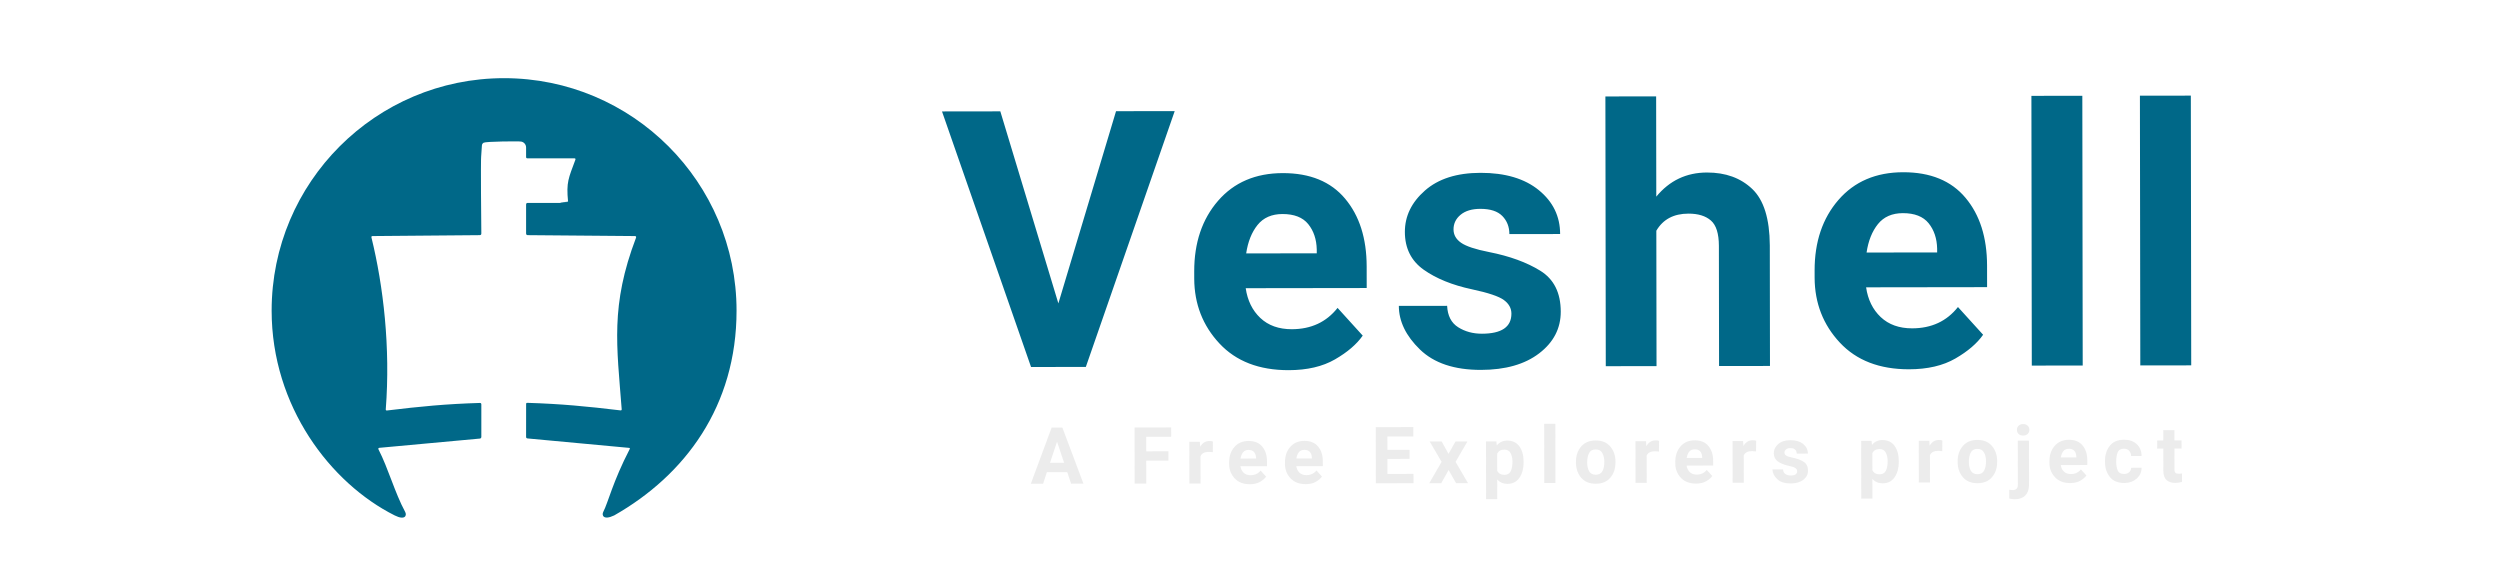
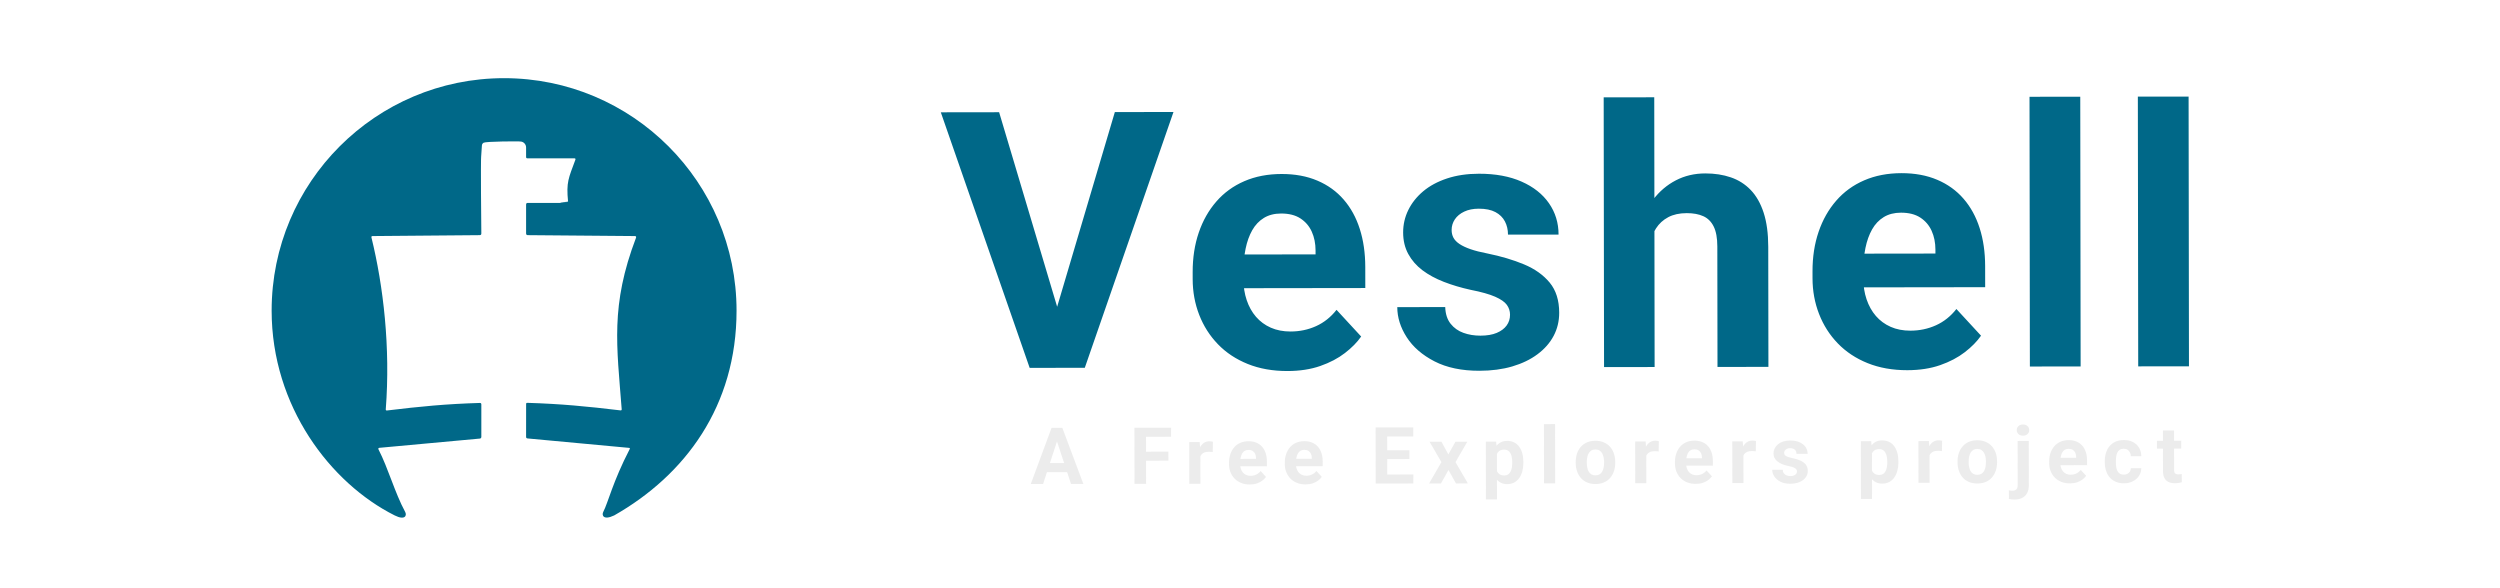
- <svg xmlns="http://www.w3.org/2000/svg" width="1140" height="268" id="screenshot-2d71c175-ab4c-807d-8005-3125aaef16a8" fill="none" version="1.1">
-   <style>@font-face{font-family:'Roboto';font-style:normal;font-weight:700;font-display:block;src:url(https://design.penpot.app/internal/gfonts/font/roboto/v32/KFOlCnqEu92Fr1MmWUlfCRc4EsA.woff2) format('woff2');unicode-range:U+0460-052F, U+1C80-1C8A, U+20B4, U+2DE0-2DFF, U+A640-A69F, U+FE2E-FE2F}@font-face{font-family:'Roboto';font-style:normal;font-weight:700;font-display:block;src:url(https://design.penpot.app/internal/gfonts/font/roboto/v32/KFOlCnqEu92Fr1MmWUlfABc4EsA.woff2) format('woff2');unicode-range:U+0301, U+0400-045F, U+0490-0491, U+04B0-04B1, U+2116}@font-face{font-family:'Roboto';font-style:normal;font-weight:700;font-display:block;src:url(https://design.penpot.app/internal/gfonts/font/roboto/v32/KFOlCnqEu92Fr1MmWUlfCBc4EsA.woff2) format('woff2');unicode-range:U+1F00-1FFF}@font-face{font-family:'Roboto';font-style:normal;font-weight:700;font-display:block;src:url(https://design.penpot.app/internal/gfonts/font/roboto/v32/KFOlCnqEu92Fr1MmWUlfBxc4EsA.woff2) format('woff2');unicode-range:U+0370-0377, U+037A-037F, U+0384-038A, U+038C, U+038E-03A1, U+03A3-03FF}@font-face{font-family:'Roboto';font-style:normal;font-weight:700;font-display:block;src:url(https://design.penpot.app/internal/gfonts/font/roboto/v32/KFOlCnqEu92Fr1MmWUlfCxc4EsA.woff2) format('woff2');unicode-range:U+0102-0103, U+0110-0111, U+0128-0129, U+0168-0169, U+01A0-01A1, U+01AF-01B0, U+0300-0301, U+0303-0304, U+0308-0309, U+0323, U+0329, U+1EA0-1EF9, U+20AB}@font-face{font-family:'Roboto';font-style:normal;font-weight:700;font-display:block;src:url(https://design.penpot.app/internal/gfonts/font/roboto/v32/KFOlCnqEu92Fr1MmWUlfChc4EsA.woff2) format('woff2');unicode-range:U+0100-02BA, U+02BD-02C5, U+02C7-02CC, U+02CE-02D7, U+02DD-02FF, U+0304, U+0308, U+0329, U+1D00-1DBF, U+1E00-1E9F, U+1EF2-1EFF, U+2020, U+20A0-20AB, U+20AD-20C0, U+2113, U+2C60-2C7F, U+A720-A7FF}@font-face{font-family:'Roboto';font-style:normal;font-weight:700;font-display:block;src:url(https://design.penpot.app/internal/gfonts/font/roboto/v32/KFOlCnqEu92Fr1MmWUlfBBc4.woff2) format('woff2');unicode-range:U+0000-00FF, U+0131, U+0152-0153, U+02BB-02BC, U+02C6, U+02DA, U+02DC, U+0304, U+0308, U+0329, U+2000-206F, U+20AC, U+2122, U+2191, U+2193, U+2212, U+2215, U+FEFF, U+FFFD}</style>
+ <svg xmlns="http://www.w3.org/2000/svg" width="1140" height="268" id="screenshot-2d71c175-ab4c-807d-8005-3125aaef16a8" viewBox="0 0 1140 268" fill="none" version="1.1">
+   <style>/* cyrillic-ext */
+ @font-face {
+   font-family: 'Roboto';
+   font-style: normal;
+   font-weight: 700;
+   font-stretch: 100%;
+   font-display: block;
+   src: url(https://design.penpot.app/internal/gfonts/font/roboto/v51/KFOMCnqEu92Fr1ME7kSn66aGLdTylUAMQXC89YmC2DPNWuYjalmZiArmlw.woff2) format('woff2');
+   unicode-range: U+0460-052F, U+1C80-1C8A, U+20B4, U+2DE0-2DFF, U+A640-A69F, U+FE2E-FE2F;
+ }
+ /* cyrillic */
+ @font-face {
+   font-family: 'Roboto';
+   font-style: normal;
+   font-weight: 700;
+   font-stretch: 100%;
+   font-display: block;
+   src: url(https://design.penpot.app/internal/gfonts/font/roboto/v51/KFOMCnqEu92Fr1ME7kSn66aGLdTylUAMQXC89YmC2DPNWuYjalmQiArmlw.woff2) format('woff2');
+   unicode-range: U+0301, U+0400-045F, U+0490-0491, U+04B0-04B1, U+2116;
+ }
+ /* greek-ext */
+ @font-face {
+   font-family: 'Roboto';
+   font-style: normal;
+   font-weight: 700;
+   font-stretch: 100%;
+   font-display: block;
+   src: url(https://design.penpot.app/internal/gfonts/font/roboto/v51/KFOMCnqEu92Fr1ME7kSn66aGLdTylUAMQXC89YmC2DPNWuYjalmYiArmlw.woff2) format('woff2');
+   unicode-range: U+1F00-1FFF;
+ }
+ /* greek */
+ @font-face {
+   font-family: 'Roboto';
+   font-style: normal;
+   font-weight: 700;
+   font-stretch: 100%;
+   font-display: block;
+   src: url(https://design.penpot.app/internal/gfonts/font/roboto/v51/KFOMCnqEu92Fr1ME7kSn66aGLdTylUAMQXC89YmC2DPNWuYjalmXiArmlw.woff2) format('woff2');
+   unicode-range: U+0370-0377, U+037A-037F, U+0384-038A, U+038C, U+038E-03A1, U+03A3-03FF;
+ }
+ /* math */
+ @font-face {
+   font-family: 'Roboto';
+   font-style: normal;
+   font-weight: 700;
+   font-stretch: 100%;
+   font-display: block;
+   src: url(https://design.penpot.app/internal/gfonts/font/roboto/v51/KFOMCnqEu92Fr1ME7kSn66aGLdTylUAMQXC89YmC2DPNWuYjalnoiArmlw.woff2) format('woff2');
+   unicode-range: U+0302-0303, U+0305, U+0307-0308, U+0310, U+0312, U+0315, U+031A, U+0326-0327, U+032C, U+032F-0330, U+0332-0333, U+0338, U+033A, U+0346, U+034D, U+0391-03A1, U+03A3-03A9, U+03B1-03C9, U+03D1, U+03D5-03D6, U+03F0-03F1, U+03F4-03F5, U+2016-2017, U+2034-2038, U+203C, U+2040, U+2043, U+2047, U+2050, U+2057, U+205F, U+2070-2071, U+2074-208E, U+2090-209C, U+20D0-20DC, U+20E1, U+20E5-20EF, U+2100-2112, U+2114-2115, U+2117-2121, U+2123-214F, U+2190, U+2192, U+2194-21AE, U+21B0-21E5, U+21F1-21F2, U+21F4-2211, U+2213-2214, U+2216-22FF, U+2308-230B, U+2310, U+2319, U+231C-2321, U+2336-237A, U+237C, U+2395, U+239B-23B7, U+23D0, U+23DC-23E1, U+2474-2475, U+25AF, U+25B3, U+25B7, U+25BD, U+25C1, U+25CA, U+25CC, U+25FB, U+266D-266F, U+27C0-27FF, U+2900-2AFF, U+2B0E-2B11, U+2B30-2B4C, U+2BFE, U+3030, U+FF5B, U+FF5D, U+1D400-1D7FF, U+1EE00-1EEFF;
+ }
+ /* symbols */
+ @font-face {
+   font-family: 'Roboto';
+   font-style: normal;
+   font-weight: 700;
+   font-stretch: 100%;
+   font-display: block;
+   src: url(https://design.penpot.app/internal/gfonts/font/roboto/v51/KFOMCnqEu92Fr1ME7kSn66aGLdTylUAMQXC89YmC2DPNWuYjaln6iArmlw.woff2) format('woff2');
+   unicode-range: U+0001-000C, U+000E-001F, U+007F-009F, U+20DD-20E0, U+20E2-20E4, U+2150-218F, U+2190, U+2192, U+2194-2199, U+21AF, U+21E6-21F0, U+21F3, U+2218-2219, U+2299, U+22C4-22C6, U+2300-243F, U+2440-244A, U+2460-24FF, U+25A0-27BF, U+2800-28FF, U+2921-2922, U+2981, U+29BF, U+29EB, U+2B00-2BFF, U+4DC0-4DFF, U+FFF9-FFFB, U+10140-1018E, U+10190-1019C, U+101A0, U+101D0-101FD, U+102E0-102FB, U+10E60-10E7E, U+1D2C0-1D2D3, U+1D2E0-1D37F, U+1F000-1F0FF, U+1F100-1F1AD, U+1F1E6-1F1FF, U+1F30D-1F30F, U+1F315, U+1F31C, U+1F31E, U+1F320-1F32C, U+1F336, U+1F378, U+1F37D, U+1F382, U+1F393-1F39F, U+1F3A7-1F3A8, U+1F3AC-1F3AF, U+1F3C2, U+1F3C4-1F3C6, U+1F3CA-1F3CE, U+1F3D4-1F3E0, U+1F3ED, U+1F3F1-1F3F3, U+1F3F5-1F3F7, U+1F408, U+1F415, U+1F41F, U+1F426, U+1F43F, U+1F441-1F442, U+1F444, U+1F446-1F449, U+1F44C-1F44E, U+1F453, U+1F46A, U+1F47D, U+1F4A3, U+1F4B0, U+1F4B3, U+1F4B9, U+1F4BB, U+1F4BF, U+1F4C8-1F4CB, U+1F4D6, U+1F4DA, U+1F4DF, U+1F4E3-1F4E6, U+1F4EA-1F4ED, U+1F4F7, U+1F4F9-1F4FB, U+1F4FD-1F4FE, U+1F503, U+1F507-1F50B, U+1F50D, U+1F512-1F513, U+1F53E-1F54A, U+1F54F-1F5FA, U+1F610, U+1F650-1F67F, U+1F687, U+1F68D, U+1F691, U+1F694, U+1F698, U+1F6AD, U+1F6B2, U+1F6B9-1F6BA, U+1F6BC, U+1F6C6-1F6CF, U+1F6D3-1F6D7, U+1F6E0-1F6EA, U+1F6F0-1F6F3, U+1F6F7-1F6FC, U+1F700-1F7FF, U+1F800-1F80B, U+1F810-1F847, U+1F850-1F859, U+1F860-1F887, U+1F890-1F8AD, U+1F8B0-1F8BB, U+1F8C0-1F8C1, U+1F900-1F90B, U+1F93B, U+1F946, U+1F984, U+1F996, U+1F9E9, U+1FA00-1FA6F, U+1FA70-1FA7C, U+1FA80-1FA89, U+1FA8F-1FAC6, U+1FACE-1FADC, U+1FADF-1FAE9, U+1FAF0-1FAF8, U+1FB00-1FBFF;
+ }
+ /* vietnamese */
+ @font-face {
+   font-family: 'Roboto';
+   font-style: normal;
+   font-weight: 700;
+   font-stretch: 100%;
+   font-display: block;
+   src: url(https://design.penpot.app/internal/gfonts/font/roboto/v51/KFOMCnqEu92Fr1ME7kSn66aGLdTylUAMQXC89YmC2DPNWuYjalmbiArmlw.woff2) format('woff2');
+   unicode-range: U+0102-0103, U+0110-0111, U+0128-0129, U+0168-0169, U+01A0-01A1, U+01AF-01B0, U+0300-0301, U+0303-0304, U+0308-0309, U+0323, U+0329, U+1EA0-1EF9, U+20AB;
+ }
+ /* latin-ext */
+ @font-face {
+   font-family: 'Roboto';
+   font-style: normal;
+   font-weight: 700;
+   font-stretch: 100%;
+   font-display: block;
+   src: url(https://design.penpot.app/internal/gfonts/font/roboto/v51/KFOMCnqEu92Fr1ME7kSn66aGLdTylUAMQXC89YmC2DPNWuYjalmaiArmlw.woff2) format('woff2');
+   unicode-range: U+0100-02BA, U+02BD-02C5, U+02C7-02CC, U+02CE-02D7, U+02DD-02FF, U+0304, U+0308, U+0329, U+1D00-1DBF, U+1E00-1E9F, U+1EF2-1EFF, U+2020, U+20A0-20AB, U+20AD-20C0, U+2113, U+2C60-2C7F, U+A720-A7FF;
+ }
+ /* latin */
+ @font-face {
+   font-family: 'Roboto';
+   font-style: normal;
+   font-weight: 700;
+   font-stretch: 100%;
+   font-display: block;
+   src: url(https://design.penpot.app/internal/gfonts/font/roboto/v51/KFOMCnqEu92Fr1ME7kSn66aGLdTylUAMQXC89YmC2DPNWuYjalmUiAo.woff2) format('woff2');
+   unicode-range: U+0000-00FF, U+0131, U+0152-0153, U+02BB-02BC, U+02C6, U+02DA, U+02DC, U+0304, U+0308, U+0329, U+2000-206F, U+20AC, U+2122, U+2191, U+2193, U+2212, U+2215, U+FEFF, U+FFFD;
+ }
+ </style>
  <g id="shape-2d71c175-ab4c-807d-8005-3125aaef16a8">
    <defs>
      <clipPath id="frame-clip-2d71c175-ab4c-807d-8005-3125aaef16a8-render-1" class="frame-clip frame-clip-def">
-         <rect rx="0" ry="0" width="1140" height="268" />
+         <rect rx="0" ry="0" x="0" y="0" width="1140" height="268" transform="matrix(1, 0, 0, 1, 0, 0)" />
      </clipPath>
    </defs>
-     <g clip-path="url(#frame-clip-2d71c175-ab4c-807d-8005-3125aaef16a8-render-1)">
-       <g class="fills" id="fills-2d71c175-ab4c-807d-8005-3125aaef16a8">
-         <rect rx="0" ry="0" width="1140" height="268" class="frame-background" />
-       </g>
-       <g class="frame-children">
-         <g id="shape-2d71c175-ab4c-807d-8005-3125aaef16a9">
-           <g id="shape-2d71c175-ab4c-807d-8005-3125aaef16aa">
-             <g id="shape-2d71c175-ab4c-807d-8005-3125aaef16ab">
-               <path d="M240.512 72.199Zc-.409 0-.614-.205-.614-.614V67.24a2.728 2.728 0 0 0-2.195-2.675c-1.128-.229-16.157-.062-17.147.503-.498.286-.768.712-.809 1.276l-.356 5.303c-.024.368-.221 3.695.098 34.822 0 .499-.249.753-.748.761l-48.827.417c-.45 0-.635.224-.527.663 5.472 22.332 8.692 50.175 6.524 78.319-.032.417.156.601.565.552 15.215-1.841 26.992-2.986 42.314-3.436.466-.017.699.208.699.675v14.945s-.188.581-.564.614l-46.009 4.234a.442.442 0 0 0-.356.651c4.544 8.814 7.434 19.763 12.206 28.586.852 1.577-.011 3.979-4.798 1.577-29.229-14.668-56.101-49.722-56.101-93.383 0-58.503 47.497-106 106-106s106 47.497 106 106c0 43.579-23.456 74.992-55.791 93.383-5.004 2.38-5.752-.146-5.004-1.577 2.268-4.337 4.256-13.533 12.074-28.672.172-.336.07-.52-.306-.552l-46.267-4.296c-.458-.041-.683-.291-.675-.749l.013-14.945c0-.377.188-.557.564-.541 15.363.467 27.18 1.612 42.437 3.437.417.049.609-.135.577-.552-2.196-28.856-5.249-47.206 6.561-78.233.098-.466-.09-.7-.564-.7l-48.803-.417c-.523-.008-.785-.274-.785-.798V93.284c0-.507.258-.761.773-.761h17.811c.157.001-3.185-.065-3.079-.182.105-.118 3.648-.275 3.631-.431-.875-8.936.233-10.62 3.323-19.024.172-.458.017-.687-.466-.687h-21.379Z" style="fill: rgb(0, 104, 136); fill-opacity: 1;" class="fills" id="fills-2d71c175-ab4c-807d-8005-3125aaef16ab" />
-               <g id="strokes-2d71c175-ab4c-807d-8005-3125aaef16ab" class="strokes">
-                 <path d="M240.512 72.199Zc-.409 0-.614-.205-.614-.614V67.24a2.728 2.728 0 0 0-2.195-2.675c-1.128-.229-16.157-.062-17.147.503-.498.286-.768.712-.809 1.276l-.356 5.303c-.024.368-.221 3.695.098 34.822 0 .499-.249.753-.748.761l-48.827.417c-.45 0-.635.224-.527.663 5.472 22.332 8.692 50.175 6.524 78.319-.032.417.156.601.565.552 15.215-1.841 26.992-2.986 42.314-3.436.466-.017.699.208.699.675v14.945s-.188.581-.564.614l-46.009 4.234a.442.442 0 0 0-.356.651c4.544 8.814 7.434 19.763 12.206 28.586.852 1.577-.011 3.979-4.798 1.577-29.229-14.668-56.101-49.722-56.101-93.383 0-58.503 47.497-106 106-106s106 47.497 106 106c0 43.579-23.456 74.992-55.791 93.383-5.004 2.38-5.752-.146-5.004-1.577 2.268-4.337 4.256-13.533 12.074-28.672.172-.336.07-.52-.306-.552l-46.267-4.296c-.458-.041-.683-.291-.675-.749l.013-14.945c0-.377.188-.557.564-.541 15.363.467 27.18 1.612 42.437 3.437.417.049.609-.135.577-.552-2.196-28.856-5.249-47.206 6.561-78.233.098-.466-.09-.7-.564-.7l-48.803-.417c-.523-.008-.785-.274-.785-.798V93.284c0-.507.258-.761.773-.761h17.811c.157.001-3.185-.065-3.079-.182.105-.118 3.648-.275 3.631-.431-.875-8.936.233-10.62 3.323-19.024.172-.458.017-.687-.466-.687h-21.379Z" style="fill: none; stroke-width: 16; stroke: rgb(0, 70, 105); stroke-opacity: 0;" class="stroke-shape" />
+     <g class="frame-container-wrapper">
+       <g class="frame-container-blur">
+         <g class="frame-container-shadows">
+           <g clip-path="url(#frame-clip-2d71c175-ab4c-807d-8005-3125aaef16a8-render-1)" fill="none">
+             <g class="fills" id="fills-2d71c175-ab4c-807d-8005-3125aaef16a8">
+               <rect rx="0" ry="0" x="0" y="0" width="1140" height="268" transform="matrix(1, 0, 0, 1, 0, 0)" class="frame-background" />
+             </g>
+             <g class="frame-children">
+               <g id="shape-2d71c175-ab4c-807d-8005-3125aaef16a9" rx="0" ry="0">
+                 <g id="shape-2d71c175-ab4c-807d-8005-3125aaef16aa" rx="0" ry="0">
+                   <g id="shape-2d71c175-ab4c-807d-8005-3125aaef16ab">
+                     <g class="fills" id="fills-2d71c175-ab4c-807d-8005-3125aaef16ab">
+                       <path d="M240.512,72.199L240.512,72.199C240.103,72.199,239.898,71.994,239.898,71.585L239.898,67.24C239.899,65.942,238.981,64.822,237.703,64.565C236.575,64.336,221.546,64.503,220.556,65.068C220.058,65.354,219.788,65.78,219.747,66.344L219.391,71.647C219.367,72.015,219.17,75.342,219.489,106.469C219.489,106.968,219.24,107.222,218.741,107.23L169.914,107.647C169.464,107.647,169.279,107.871,169.387,108.31C174.859,130.642,178.079,158.485,175.911,186.629C175.878,187.046,176.067,187.23,176.476,187.181C191.691,185.34,203.468,184.195,218.791,183.745C219.256,183.728,219.489,183.953,219.489,184.42L219.489,199.365C219.489,199.365,219.301,199.946,218.925,199.979L172.916,204.213C172.767,204.224,172.633,204.31,172.562,204.442C172.49,204.573,172.489,204.732,172.561,204.864C177.104,213.678,179.994,224.627,184.766,233.45C185.618,235.027,184.755,237.429,179.968,235.027C150.739,220.359,123.867,185.305,123.867,141.644C123.867,83.141,171.364,35.644,229.867,35.644C288.37,35.644,335.867,83.141,335.867,141.644C335.867,185.223,312.411,216.636,280.076,235.027C275.072,237.407,274.324,234.88,275.072,233.45C277.34,229.113,279.328,219.917,287.146,204.778C287.318,204.442,287.216,204.258,286.84,204.226L240.573,199.93C240.115,199.889,239.89,199.639,239.898,199.181L239.911,184.236C239.911,183.859,240.099,183.679,240.475,183.695C255.838,184.162,267.655,185.307,282.912,187.132C283.329,187.181,283.521,186.997,283.489,186.58C281.293,157.724,278.24,139.374,290.05,108.347C290.148,107.881,289.96,107.647,289.486,107.647L240.684,107.23C240.16,107.222,239.898,106.956,239.898,106.432L239.898,93.284C239.898,92.777,240.156,92.523,240.671,92.523L258.482,92.523C258.639,92.524,255.297,92.458,255.403,92.341C255.508,92.223,259.051,92.066,259.034,91.91C258.159,82.974,259.267,81.29,262.357,72.886C262.529,72.428,262.374,72.199,261.891,72.199L240.512,72.199" style="fill: rgb(0, 104, 136); fill-opacity: 1;" />
+                     </g>
+                     <g id="strokes-4e168f6f-284c-8079-8008-be4fa9f3bedd-2d71c175-ab4c-807d-8005-3125aaef16ab" class="strokes">
+                       <g class="stroke-shape">
+                         <path d="M240.512,72.199L240.512,72.199C240.103,72.199,239.898,71.994,239.898,71.585L239.898,67.24C239.899,65.942,238.981,64.822,237.703,64.565C236.575,64.336,221.546,64.503,220.556,65.068C220.058,65.354,219.788,65.78,219.747,66.344L219.391,71.647C219.367,72.015,219.17,75.342,219.489,106.469C219.489,106.968,219.24,107.222,218.741,107.23L169.914,107.647C169.464,107.647,169.279,107.871,169.387,108.31C174.859,130.642,178.079,158.485,175.911,186.629C175.878,187.046,176.067,187.23,176.476,187.181C191.691,185.34,203.468,184.195,218.791,183.745C219.256,183.728,219.489,183.953,219.489,184.42L219.489,199.365C219.489,199.365,219.301,199.946,218.925,199.979L172.916,204.213C172.767,204.224,172.633,204.31,172.562,204.442C172.49,204.573,172.489,204.732,172.561,204.864C177.104,213.678,179.994,224.627,184.766,233.45C185.618,235.027,184.755,237.429,179.968,235.027C150.739,220.359,123.867,185.305,123.867,141.644C123.867,83.141,171.364,35.644,229.867,35.644C288.37,35.644,335.867,83.141,335.867,141.644C335.867,185.223,312.411,216.636,280.076,235.027C275.072,237.407,274.324,234.88,275.072,233.45C277.34,229.113,279.328,219.917,287.146,204.778C287.318,204.442,287.216,204.258,286.84,204.226L240.573,199.93C240.115,199.889,239.89,199.639,239.898,199.181L239.911,184.236C239.911,183.859,240.099,183.679,240.475,183.695C255.838,184.162,267.655,185.307,282.912,187.132C283.329,187.181,283.521,186.997,283.489,186.58C281.293,157.724,278.24,139.374,290.05,108.347C290.148,107.881,289.96,107.647,289.486,107.647L240.684,107.23C240.16,107.222,239.898,106.956,239.898,106.432L239.898,93.284C239.898,92.777,240.156,92.523,240.671,92.523L258.482,92.523C258.639,92.524,255.297,92.458,255.403,92.341C255.508,92.223,259.051,92.066,259.034,91.91C258.159,82.974,259.267,81.29,262.357,72.886C262.529,72.428,262.374,72.199,261.891,72.199L240.512,72.199" style="fill: none; stroke-width: 16; stroke: rgb(0, 70, 105); stroke-opacity: 0;" />
+                       </g>
+                     </g>
+                   </g>
+                   <g id="shape-2d71c175-ab4c-807d-8005-3125aaef16ac" style="display: none;">
+                     <g transform="matrix(0.999999, -0.001351, 0.001351, 0.999999, -0.281621, 0.994135)" class="text-container" x="469.897" y="187.003" width="532" height="44" rx="0" ry="0">
+                       <defs>
+                         <pattern patternUnits="objectBoundingBox" width="531.609" height="42" id="fill-0-render-5-0">
+                           <g>
+                             <rect width="531.609" height="42" style="fill: rgb(234, 234, 234); fill-opacity: 0.9;" />
+                           </g>
+                         </pattern>
+                       </defs>
+                       <g class="fills" id="fills-2d71c175-ab4c-807d-8005-3125aaef16ac">
+                         <text x="469.897" y="229.003" dominant-baseline="ideographic" textLength="531.609" lengthAdjust="spacingAndGlyphs" style="text-transform: none; font-family: Roboto; letter-spacing: 6px; font-style: normal; font-weight: 700; white-space: pre; font-size: 36px; text-decoration: rgba(234, 234, 234, 0.9); direction: ltr; fill: rgb(234, 234, 234); fill-opacity: 0.9;">A Free Explorers project</text>
+                       </g>
+                     </g>
+                   </g>
+                   <g id="shape-2d71c175-ab4c-807d-8005-3125aaef16ad" style="display: none;">
+                     <g transform="matrix(0.999999, -0.001351, 0.001351, 0.999999, -0.149985, 0.975952)" class="text-container" x="429" y="13.034" width="587" height="197" rx="0" ry="0">
+                       <defs>
+                         <pattern patternUnits="objectBoundingBox" width="586.062" height="192" id="fill-0-render-6-0">
+                           <g>
+                             <rect width="586.062" height="192" style="fill: rgb(0, 104, 136); fill-opacity: 1;" />
+                           </g>
+                         </pattern>
+                       </defs>
+                       <g class="fills" id="fills-2d71c175-ab4c-807d-8005-3125aaef16ad">
+                         <text x="429" y="207.034" dominant-baseline="ideographic" textLength="586.062" lengthAdjust="spacingAndGlyphs" style="text-transform: none; font-family: Roboto; letter-spacing: 6px; font-style: normal; font-weight: 700; white-space: pre; font-size: 164px; text-decoration: rgb(0, 104, 136); direction: ltr; fill: rgb(0, 104, 136); fill-opacity: 1;">Veshell</text>
+                       </g>
+                     </g>
+                   </g>
+                   <g id="shape-784e5a8a-6b3c-80ce-8008-be4f0ef206c6" style="opacity: 1;">
+                     <g class="fills" id="fills-784e5a8a-6b3c-80ce-8008-be4f0ef206c6">
+                       <path d="M477.056,167.737L481.023,143.392L508.369,51.105L535.108,51.069L494.666,167.714L477.056,167.737ZM429.009,51.212L455.599,51.176L483.103,143.389L487.306,167.724L469.526,167.748L429.009,51.212ZM587.078,169.189L587.078,169.189C580.352,169.198,574.317,168.126,568.974,165.973C563.631,163.82,559.104,160.823,555.392,156.982C551.673,153.14,548.824,148.674,546.844,143.583C544.863,138.486,543.869,133.054,543.861,127.287L543.861,127.287L543.857,124.087C543.848,117.521,544.773,111.513,546.633,106.063C548.492,100.614,551.169,95.887,554.664,91.883C558.152,87.871,562.404,84.782,567.421,82.615C572.438,80.442,578.097,79.351,584.397,79.342L584.397,79.342C590.537,79.334,595.981,80.343,600.731,82.37C605.487,84.391,609.481,87.268,612.712,91.004C615.951,94.733,618.4,99.2,620.061,104.404C621.721,109.609,622.556,115.388,622.564,121.741L622.564,121.741L622.577,131.341L553.717,131.434L553.696,116.064L599.896,116.001L599.894,114.241C599.89,111.035,599.312,108.166,598.163,105.634C597.012,103.102,595.286,101.088,592.984,99.591C590.689,98.101,587.754,97.358,584.181,97.363L584.181,97.363C581.134,97.367,578.519,98.037,576.334,99.373C574.149,100.716,572.375,102.589,571.012,104.99C569.655,107.392,568.645,110.21,567.983,113.445C567.321,116.672,566.992,120.209,566.997,124.056L566.997,124.056L567.001,127.256C567.006,130.729,567.504,133.932,568.495,136.864C569.485,139.796,570.902,142.331,572.745,144.468C574.594,146.599,576.84,148.249,579.481,149.419C582.13,150.589,585.134,151.171,588.494,151.167L588.494,151.167C592.661,151.161,596.543,150.343,600.141,148.711C603.745,147.08,606.852,144.605,609.46,141.289L609.46,141.289L620.687,153.453C618.877,156.069,616.411,158.579,613.287,160.983C610.17,163.394,606.423,165.363,602.045,166.889C597.674,168.414,592.685,169.181,587.078,169.189ZM688.574,143.512L688.574,143.512C688.571,141.852,688.089,140.356,687.127,139.024C686.166,137.692,684.391,136.454,681.803,135.311C679.208,134.168,675.479,133.119,670.618,132.166L670.618,132.166C666.244,131.205,662.172,129.994,658.403,128.532C654.642,127.071,651.382,125.302,648.626,123.226C645.876,121.143,643.727,118.676,642.176,115.824C640.619,112.973,639.838,109.704,639.833,106.018L639.833,106.018C639.828,102.384,640.613,98.966,642.189,95.764C643.758,92.562,646.021,89.716,648.978,87.225C651.941,84.741,655.568,82.79,659.86,81.37C664.158,79.945,669.003,79.228,674.397,79.221L674.397,79.221C681.923,79.211,688.398,80.405,693.822,82.805C699.245,85.197,703.413,88.488,706.325,92.678C709.237,96.86,710.697,101.622,710.704,106.962L710.704,106.962L687.644,106.993C687.641,104.753,687.172,102.74,686.236,100.955C685.3,99.163,683.858,97.748,681.91,96.711C679.956,95.673,677.432,95.157,674.338,95.161L674.338,95.161C671.771,95.164,669.556,95.607,667.69,96.49C665.825,97.372,664.399,98.548,663.415,100.016C662.43,101.49,661.939,103.108,661.941,104.868L661.941,104.868C661.943,106.201,662.225,107.387,662.786,108.427C663.348,109.466,664.269,110.414,665.55,111.273C666.831,112.124,668.499,112.909,670.553,113.626C672.614,114.343,675.165,114.993,678.206,115.576L678.206,115.576C684.454,116.847,690.037,118.506,694.953,120.553C699.869,122.606,703.769,125.378,706.654,128.867C709.539,132.363,710.985,136.941,710.992,142.601L710.992,142.601C710.998,146.441,710.149,149.966,708.447,153.175C706.744,156.377,704.292,159.167,701.088,161.545C697.891,163.929,694.063,165.778,689.605,167.09C685.154,168.403,680.151,169.063,674.598,169.071L674.598,169.071C666.538,169.081,659.716,167.651,654.132,164.778C648.548,161.899,644.327,158.235,641.467,153.785C638.602,149.329,637.165,144.751,637.159,140.051L637.159,140.051L659.019,140.022C659.13,143.175,659.95,145.71,661.479,147.628C663.002,149.546,664.95,150.93,667.325,151.78C669.699,152.637,672.276,153.064,675.057,153.06L675.057,153.06C678.043,153.056,680.526,152.636,682.505,151.8C684.477,150.971,685.982,149.849,687.02,148.434C688.059,147.019,688.576,145.378,688.574,143.512ZM731.28,44.394L754.34,44.363L754.506,167.363L731.446,167.394L731.28,44.394ZM751.163,120.997L751.163,120.997L744.833,121.006C744.878,114.979,745.671,109.415,747.211,104.312C748.757,99.21,750.968,94.777,753.843,91.013C756.718,87.243,760.17,84.315,764.201,82.229C768.231,80.137,772.7,79.088,777.606,79.081L777.606,79.081C781.88,79.076,785.764,79.674,789.259,80.876C792.761,82.071,795.78,83.987,798.317,86.623C800.86,89.267,802.829,92.721,804.221,96.985C805.613,101.257,806.313,106.436,806.322,112.523L806.322,112.523L806.396,167.293L783.176,167.324L783.102,112.394C783.097,108.547,782.546,105.518,781.449,103.306C780.353,101.088,778.774,99.513,776.713,98.583C774.658,97.652,772.134,97.189,769.141,97.193L769.141,97.193C765.834,97.197,763.022,97.814,760.704,99.044C758.378,100.281,756.524,101.98,755.141,104.142C753.757,106.304,752.747,108.828,752.111,111.716C751.475,114.597,751.159,117.69,751.163,120.997ZM869.738,168.807L869.738,168.807C863.011,168.816,856.977,167.744,851.634,165.591C846.291,163.439,841.763,160.441,838.051,156.6C834.333,152.758,831.483,148.292,829.503,143.201C827.517,138.104,826.519,132.672,826.511,126.905L826.511,126.905L826.507,123.705C826.498,117.139,827.427,111.131,829.292,105.682C831.152,100.232,833.829,95.505,837.324,91.501C840.812,87.489,845.064,84.4,850.081,82.234C855.098,80.06,860.753,78.969,867.046,78.961L867.046,78.961C873.187,78.952,878.635,79.962,883.391,81.989C888.147,84.009,892.141,86.887,895.373,90.622C898.611,94.351,901.06,98.818,902.721,104.022C904.381,109.227,905.215,115.006,905.224,121.359L905.224,121.359L905.237,130.959L836.367,131.052L836.346,115.682L882.556,115.62L882.554,113.86C882.549,110.653,881.972,107.784,880.822,105.252C879.672,102.72,877.946,100.706,875.644,99.209C873.349,97.719,870.411,96.976,866.831,96.981L866.831,96.981C863.791,96.985,861.179,97.655,858.994,98.991C856.802,100.334,855.028,102.207,853.671,104.609C852.314,107.01,851.305,109.829,850.643,113.063C849.98,116.29,849.652,119.827,849.657,123.674L849.657,123.674L849.661,126.874C849.666,130.347,850.164,133.55,851.154,136.482C852.145,139.414,853.562,141.949,855.404,144.086C857.254,146.217,859.5,147.867,862.141,149.037C864.783,150.207,867.787,150.79,871.154,150.785L871.154,150.785C875.313,150.779,879.196,149.961,882.8,148.329C886.405,146.698,889.511,144.224,892.12,140.907L892.12,140.907L903.347,153.072C901.537,155.687,899.07,158.197,895.947,160.602C892.83,163.013,889.083,164.981,884.705,166.507C880.333,168.033,875.345,168.799,869.738,168.807ZM925.459,44.132L948.6,44.1L948.766,167.1L925.625,167.132L925.459,44.132ZM974.859,44.065L998,44.034L998.166,167.034L975.026,167.065L974.859,44.065Z" style="fill: rgb(0, 104, 136); fill-opacity: 1;" />
+                     </g>
+                   </g>
+                 </g>
+                 <g id="shape-784e5a8a-6b3c-80ce-8008-be4f3144d3db" style="opacity: 1;">
+                   <g class="fills" id="fills-784e5a8a-6b3c-80ce-8008-be4f3144d3db">
+                     <path d="M483.082,195.101L482.578,199.472L475.646,220.701L470.036,220.709L479.512,195.106L483.082,195.101ZM494.016,220.676L488.386,220.684L481.388,199.474L480.812,195.104L484.422,195.099L494.016,220.676ZM474.543,211.173L488.063,211.154L488.069,215.284L474.549,215.303L474.543,211.173ZM517.302,195.055L522.572,195.048L522.606,220.638L517.336,220.645L517.302,195.055ZM521.146,205.98L532.787,205.964L532.792,210.074L521.152,210.09L521.146,205.98ZM521.132,195.05L534.002,195.032L534.007,199.162L521.137,199.18L521.132,195.05ZM547.061,201.585L547.366,205.734L547.386,220.604L542.316,220.611L542.291,201.591L547.061,201.585ZM553.09,201.457L553.09,201.457L553.007,206.147C552.76,206.114,552.463,206.081,552.117,206.048C551.77,206.022,551.457,206.009,551.177,206.009L551.177,206.009C550.463,206.01,549.847,206.101,549.327,206.282C548.8,206.469,548.368,206.736,548.028,207.083C547.682,207.437,547.422,207.868,547.25,208.375C547.084,208.875,546.988,209.448,546.962,210.095L546.962,210.095L545.942,209.776C545.94,208.55,546.062,207.416,546.307,206.376C546.552,205.336,546.911,204.428,547.383,203.654C547.862,202.88,548.445,202.283,549.131,201.862C549.824,201.441,550.617,201.23,551.51,201.229L551.51,201.229C551.79,201.228,552.077,201.248,552.37,201.288C552.664,201.327,552.904,201.384,553.09,201.457ZM569.927,220.924L569.927,220.924C568.447,220.926,567.123,220.691,565.956,220.219C564.782,219.748,563.788,219.089,562.973,218.243C562.152,217.404,561.524,216.425,561.089,215.306C560.654,214.186,560.436,212.993,560.434,211.727L560.434,211.727L560.433,211.027C560.432,209.587,560.636,208.266,561.048,207.066C561.453,205.872,562.042,204.835,562.814,203.954C563.579,203.073,564.512,202.395,565.611,201.92C566.71,201.445,567.954,201.207,569.34,201.205L569.34,201.205C570.687,201.203,571.88,201.425,572.921,201.87C573.968,202.308,574.846,202.941,575.554,203.766C576.261,204.585,576.799,205.565,577.167,206.704C577.529,207.844,577.711,209.113,577.713,210.513L577.713,210.513L577.715,212.613L562.605,212.634L562.601,209.264L572.741,209.25L572.74,208.86C572.739,208.16,572.612,207.53,572.358,206.971C572.104,206.418,571.727,205.978,571.226,205.652C570.719,205.32,570.072,205.154,569.286,205.155L569.286,205.155C568.619,205.156,568.045,205.303,567.566,205.597C567.086,205.891,566.697,206.302,566.397,206.829C566.099,207.356,565.876,207.976,565.73,208.69C565.584,209.396,565.512,210.173,565.513,211.02L565.513,211.02L565.514,211.72C565.515,212.48,565.626,213.183,565.847,213.829C566.062,214.476,566.372,215.032,566.779,215.498C567.187,215.964,567.681,216.327,568.261,216.586C568.841,216.845,569.498,216.975,570.231,216.974L570.231,216.974C571.151,216.972,572.004,216.791,572.791,216.43C573.583,216.069,574.266,215.525,574.838,214.797L574.838,214.797L577.302,217.474C576.903,218.048,576.36,218.599,575.674,219.126C574.995,219.654,574.172,220.085,573.206,220.419C572.247,220.754,571.153,220.922,569.927,220.924ZM595.367,220.89L595.367,220.89C593.887,220.892,592.563,220.657,591.396,220.185C590.222,219.713,589.228,219.055,588.413,218.209C587.599,217.37,586.974,216.391,586.539,215.271C586.098,214.152,585.876,212.959,585.875,211.692L585.875,211.692L585.874,210.992C585.872,209.552,586.076,208.232,586.488,207.032C586.9,205.838,587.488,204.8,588.254,203.919C589.019,203.038,589.952,202.36,591.051,201.885C592.15,201.411,593.394,201.172,594.78,201.17L594.78,201.17C596.127,201.169,597.32,201.39,598.361,201.836C599.408,202.274,600.286,202.906,600.994,203.732C601.701,204.551,602.239,205.53,602.607,206.67C602.969,207.809,603.151,209.079,603.153,210.479L603.153,210.479L603.155,212.579L588.045,212.599L588.041,209.229L598.181,209.216L598.18,208.826C598.18,208.126,598.052,207.496,597.798,206.936C597.544,206.383,597.167,205.944,596.666,205.618C596.159,205.285,595.512,205.119,594.726,205.12L594.726,205.12C594.059,205.121,593.485,205.269,593.006,205.563C592.526,205.857,592.137,206.267,591.838,206.794C591.539,207.321,591.316,207.942,591.17,208.655C591.024,209.362,590.952,210.139,590.953,210.986L590.953,210.986L590.954,211.686C590.955,212.446,591.066,213.149,591.287,213.795C591.508,214.441,591.819,214.998,592.219,215.464C592.626,215.93,593.121,216.293,593.701,216.552C594.281,216.811,594.941,216.94,595.681,216.939L595.681,216.939C596.595,216.938,597.444,216.757,598.23,216.396C599.023,216.035,599.706,215.49,600.278,214.763L600.278,214.763L602.742,217.44C602.343,218.013,601.804,218.564,601.125,219.092C600.438,219.619,599.616,220.051,598.656,220.385C597.69,220.72,596.593,220.888,595.367,220.89ZM630.861,216.382L644.48,216.363L644.486,220.473L630.866,220.492L630.861,216.382ZM627.282,194.906L632.552,194.899L632.586,220.489L627.316,220.496L627.282,194.906ZM630.846,205.322L642.696,205.306L642.701,209.316L630.851,209.332L630.846,205.322ZM630.832,194.902L644.441,194.883L644.447,199.013L630.837,199.032L630.832,194.902ZM651.891,201.443L657.3,201.436L660.458,207.212L663.681,201.427L669.081,201.42L663.713,210.727L669.356,220.44L663.936,220.447L660.498,214.332L657.086,220.456L651.666,220.464L657.283,210.736L651.891,201.443ZM682.23,201.402L682.605,205.062L682.636,227.732L677.576,227.739L677.541,201.409L682.23,201.402ZM694.653,210.685L694.653,210.685L694.653,211.055C694.655,212.435,694.497,213.719,694.179,214.906C693.86,216.087,693.392,217.114,692.773,217.988C692.147,218.862,691.375,219.543,690.456,220.031C689.536,220.519,688.48,220.764,687.287,220.765L687.287,220.765C686.126,220.767,685.12,220.535,684.266,220.07C683.405,219.604,682.684,218.945,682.103,218.092C681.522,217.247,681.057,216.26,680.709,215.134C680.354,214.008,680.083,212.802,679.894,211.515L679.894,211.515L679.893,210.545C680.078,209.165,680.346,207.898,680.698,206.744C681.043,205.584,681.505,204.58,682.083,203.732C682.663,202.885,683.378,202.224,684.231,201.75C685.077,201.282,686.077,201.047,687.23,201.045L687.23,201.045C688.437,201.044,689.5,201.269,690.421,201.721C691.341,202.18,692.116,202.836,692.744,203.688C693.372,204.547,693.846,205.567,694.167,206.746C694.489,207.932,694.651,209.245,694.653,210.685ZM689.574,211.062L689.574,211.062L689.573,210.692C689.572,209.886,689.504,209.139,689.37,208.453C689.236,207.766,689.025,207.166,688.738,206.653C688.45,206.134,688.073,205.731,687.606,205.445C687.146,205.159,686.589,205.016,685.936,205.017L685.936,205.017C685.242,205.018,684.652,205.132,684.166,205.36C683.679,205.58,683.283,205.901,682.977,206.321C682.678,206.748,682.452,207.252,682.299,207.832C682.146,208.419,682.054,209.082,682.022,209.823L682.022,209.823L682.025,212.263C682.08,213.129,682.244,213.906,682.518,214.592C682.786,215.278,683.203,215.821,683.771,216.22C684.331,216.619,685.068,216.818,685.981,216.817L685.981,216.817C686.648,216.816,687.211,216.666,687.671,216.365C688.124,216.064,688.493,215.65,688.779,215.123C689.065,214.596,689.271,213.986,689.396,213.293C689.516,212.599,689.575,211.856,689.574,211.062ZM704.04,193.393L709.12,193.386L709.156,220.386L704.076,220.393L704.04,193.393ZM718.523,211.053L718.523,211.053L718.523,210.683C718.521,209.29,718.719,208.006,719.118,206.832C719.51,205.652,720.088,204.628,720.854,203.76C721.612,202.892,722.548,202.214,723.661,201.726C724.773,201.238,726.05,200.993,727.49,200.991L727.49,200.991C728.93,200.989,730.213,201.231,731.341,201.716C732.468,202.201,733.416,202.876,734.184,203.742C734.952,204.608,735.536,205.63,735.938,206.81C736.339,207.982,736.541,209.266,736.543,210.659L736.543,210.659L736.543,211.029C736.545,212.416,736.347,213.696,735.949,214.87C735.55,216.05,734.968,217.078,734.203,217.952C733.438,218.826,732.499,219.504,731.386,219.986C730.273,220.467,728.997,220.709,727.557,220.711L727.557,220.711C726.11,220.713,724.83,220.475,723.716,219.996C722.595,219.518,721.651,218.842,720.883,217.97C720.108,217.098,719.523,216.072,719.129,214.892C718.727,213.72,718.525,212.44,718.523,211.053ZM723.583,210.676L723.583,210.676L723.583,211.046C723.584,211.846,723.656,212.593,723.796,213.286C723.938,213.973,724.165,214.579,724.479,215.105C724.793,215.625,725.2,216.031,725.701,216.324C726.208,216.616,726.825,216.762,727.551,216.761L727.551,216.761C728.251,216.76,728.854,216.613,729.361,216.319C729.86,216.025,730.263,215.617,730.569,215.097C730.875,214.57,731.101,213.963,731.247,213.276C731.392,212.583,731.464,211.836,731.463,211.036L731.463,211.036L731.463,210.666C731.462,209.892,731.388,209.166,731.24,208.486C731.092,207.8,730.862,207.19,730.547,206.657C730.24,206.124,729.833,205.705,729.326,205.399C728.819,205.093,728.208,204.94,727.495,204.941L727.495,204.941C726.782,204.942,726.175,205.096,725.676,205.404C725.183,205.711,724.78,206.131,724.468,206.665C724.155,207.199,723.929,207.809,723.79,208.496C723.651,209.176,723.582,209.903,723.583,210.676ZM750.4,201.31L750.706,205.46L750.726,220.33L745.666,220.337L745.641,201.317L750.4,201.31ZM756.43,201.182L756.43,201.182L756.347,205.872C756.1,205.839,755.807,205.806,755.466,205.773C755.12,205.747,754.806,205.734,754.526,205.735L754.526,205.735C753.806,205.736,753.187,205.826,752.667,206.007C752.147,206.194,751.714,206.462,751.368,206.809C751.021,207.163,750.766,207.593,750.6,208.1C750.427,208.6,750.331,209.174,750.312,209.82L750.312,209.82L749.292,209.502C749.29,208.275,749.412,207.142,749.657,206.101C749.902,205.061,750.261,204.154,750.733,203.38C751.206,202.606,751.788,202.008,752.481,201.587C753.167,201.166,753.957,200.955,754.85,200.954L754.85,200.954C755.13,200.954,755.417,200.973,755.71,201.013C756.003,201.053,756.244,201.109,756.43,201.182ZM773.267,220.649L773.267,220.649C771.793,220.651,770.47,220.416,769.295,219.945C768.122,219.473,767.127,218.814,766.313,217.969C765.499,217.13,764.874,216.151,764.439,215.031C764.004,213.912,763.786,212.719,763.784,211.452L763.784,211.452L763.783,210.752C763.781,209.312,763.983,207.992,764.388,206.791C764.799,205.597,765.388,204.56,766.154,203.679C766.919,202.798,767.852,202.12,768.951,201.645C770.05,201.17,771.293,200.932,772.68,200.93L772.68,200.93C774.026,200.928,775.224,201.15,776.271,201.595C777.312,202.034,778.186,202.666,778.894,203.492C779.608,204.311,780.146,205.29,780.507,206.43C780.875,207.569,781.061,208.839,781.062,210.239L781.062,210.239L781.065,212.339L765.945,212.359L765.941,208.989L776.081,208.975L776.08,208.586C776.079,207.885,775.952,207.256,775.698,206.696C775.45,206.143,775.073,205.703,774.566,205.378C774.059,205.045,773.415,204.879,772.635,204.88L772.635,204.88C771.962,204.881,771.385,205.029,770.906,205.322C770.426,205.616,770.037,206.027,769.737,206.554C769.445,207.081,769.226,207.701,769.08,208.415C768.934,209.122,768.862,209.899,768.863,210.745L768.863,210.745L768.864,211.445C768.865,212.205,768.973,212.908,769.187,213.555C769.408,214.201,769.719,214.757,770.119,215.224C770.526,215.69,771.021,216.052,771.601,216.312C772.181,216.571,772.841,216.7,773.581,216.699L773.581,216.699C774.495,216.698,775.348,216.516,776.141,216.155C776.927,215.794,777.606,215.25,778.178,214.523L778.178,214.523L780.642,217.199C780.25,217.773,779.71,218.324,779.024,218.852C778.338,219.379,777.516,219.81,776.556,220.145C775.596,220.479,774.5,220.648,773.267,220.649ZM794.69,201.25L794.996,205.4L795.016,220.27L789.956,220.277L789.93,201.257L794.69,201.25ZM800.72,201.122L800.72,201.122L800.637,205.812C800.396,205.779,800.103,205.746,799.756,205.714C799.41,205.687,799.096,205.674,798.816,205.675L798.816,205.675C798.096,205.676,797.477,205.767,796.957,205.947C796.437,206.135,796.004,206.402,795.658,206.749C795.312,207.103,795.056,207.533,794.89,208.04C794.717,208.54,794.621,209.114,794.602,209.76L794.602,209.76L793.582,209.442C793.58,208.215,793.702,207.082,793.947,206.041C794.192,205.001,794.551,204.094,795.023,203.32C795.496,202.546,796.078,201.948,796.771,201.528C797.457,201.107,798.247,200.896,799.14,200.894L799.14,200.894C799.42,200.894,799.707,200.914,800,200.953C800.293,200.993,800.533,201.049,800.72,201.122ZM819.419,214.977L819.419,214.977C819.418,214.617,819.312,214.29,819.098,213.997C818.884,213.704,818.494,213.432,817.926,213.179C817.359,212.926,816.542,212.698,815.476,212.492L815.476,212.492C814.515,212.28,813.622,212.015,812.794,211.696C811.967,211.37,811.25,210.981,810.643,210.529C810.042,210.07,809.572,209.527,809.23,208.901C808.89,208.275,808.719,207.558,808.718,206.751L808.718,206.751C808.717,205.951,808.889,205.201,809.235,204.501C809.581,203.8,810.076,203.176,810.722,202.629C811.375,202.081,812.171,201.65,813.11,201.335C814.057,201.028,815.12,200.873,816.3,200.871L816.3,200.871C817.953,200.869,819.374,201.13,820.561,201.655C821.755,202.18,822.672,202.903,823.314,203.822C823.955,204.741,824.276,205.787,824.278,206.96L824.278,206.96L819.208,206.967C819.208,206.474,819.104,206.031,818.896,205.638C818.696,205.245,818.382,204.935,817.955,204.709C817.521,204.483,816.964,204.37,816.285,204.371L816.285,204.371C815.725,204.372,815.241,204.469,814.835,204.663C814.422,204.857,814.109,205.114,813.896,205.434C813.676,205.755,813.567,206.108,813.567,206.495L813.567,206.495C813.568,206.788,813.628,207.051,813.749,207.285C813.875,207.511,814.079,207.718,814.359,207.904C814.64,208.09,815.006,208.263,815.46,208.422C815.914,208.582,816.474,208.724,817.141,208.85L817.141,208.85C818.508,209.128,819.731,209.493,820.812,209.945C821.893,210.39,822.75,210.999,823.385,211.772C824.019,212.537,824.337,213.54,824.339,214.78L824.339,214.78C824.34,215.627,824.154,216.401,823.782,217.101C823.403,217.808,822.864,218.422,822.164,218.943C821.458,219.464,820.619,219.869,819.646,220.157C818.667,220.445,817.566,220.589,816.347,220.591L816.347,220.591C814.58,220.594,813.083,220.279,811.855,219.647C810.628,219.016,809.7,218.213,809.072,217.241C808.444,216.262,808.129,215.256,808.128,214.222L808.128,214.222L812.928,214.216C812.949,214.909,813.129,215.465,813.47,215.885C813.804,216.305,814.231,216.607,814.751,216.793C815.271,216.986,815.838,217.082,816.452,217.081L816.452,217.081C817.105,217.08,817.648,216.986,818.082,216.799C818.515,216.618,818.844,216.374,819.07,216.067C819.303,215.754,819.419,215.39,819.419,214.977ZM853.25,201.171L853.615,204.831L853.646,227.501L848.586,227.508L848.55,201.178L853.25,201.171ZM865.673,210.454L865.673,210.454L865.673,210.824C865.675,212.204,865.514,213.488,865.188,214.675C864.87,215.856,864.401,216.883,863.783,217.757C863.164,218.631,862.395,219.312,861.476,219.8C860.556,220.288,859.497,220.533,858.296,220.534L858.296,220.534C857.136,220.536,856.129,220.304,855.275,219.839C854.421,219.373,853.704,218.714,853.123,217.861C852.542,217.016,852.074,216.03,851.719,214.903C851.364,213.777,851.092,212.571,850.904,211.284L850.904,211.284L850.903,210.314C851.087,208.934,851.356,207.667,851.708,206.513C852.059,205.353,852.524,204.349,853.104,203.501C853.682,202.654,854.395,201.993,855.241,201.519C856.093,201.051,857.093,200.816,858.24,200.815L858.24,200.815C859.446,200.813,860.51,201.038,861.431,201.49C862.352,201.949,863.125,202.605,863.753,203.457C864.381,204.316,864.856,205.336,865.178,206.515C865.506,207.701,865.671,209.014,865.673,210.454ZM860.593,210.831L860.593,210.831L860.593,210.461C860.592,209.655,860.521,208.908,860.38,208.222C860.246,207.535,860.035,206.935,859.748,206.422C859.46,205.903,859.086,205.5,858.626,205.214C858.159,204.928,857.599,204.785,856.945,204.786L856.945,204.786C856.252,204.787,855.662,204.901,855.176,205.129C854.689,205.349,854.293,205.67,853.987,206.09C853.688,206.517,853.461,207.021,853.309,207.601C853.156,208.188,853.064,208.852,853.032,209.592L853.032,209.592L853.035,212.032C853.089,212.898,853.254,213.675,853.528,214.361C853.796,215.047,854.213,215.59,854.78,215.989C855.341,216.388,856.078,216.587,856.991,216.586L856.991,216.586C857.658,216.585,858.221,216.435,858.681,216.134C859.14,215.833,859.513,215.419,859.799,214.892C860.085,214.365,860.287,213.755,860.406,213.062C860.532,212.368,860.594,211.625,860.593,210.831ZM879.57,201.136L879.866,205.285L879.886,220.155L874.826,220.162L874.8,201.142L879.57,201.136ZM885.6,201.008L885.6,201.008L885.517,205.698C885.27,205.665,884.973,205.632,884.626,205.599C884.28,205.573,883.966,205.56,883.686,205.56L883.686,205.56C882.973,205.561,882.353,205.652,881.827,205.833C881.307,206.02,880.874,206.287,880.528,206.634C880.188,206.988,879.932,207.419,879.759,207.925C879.593,208.426,879.498,208.999,879.472,209.646L879.472,209.646L878.451,209.327C878.45,208.101,878.571,206.967,878.817,205.927C879.062,204.886,879.421,203.979,879.893,203.205C880.365,202.431,880.948,201.834,881.641,201.413C882.333,200.992,883.123,200.781,884.01,200.78L884.01,200.78C884.29,200.779,884.577,200.799,884.87,200.839C885.163,200.878,885.407,200.935,885.6,201.008ZM892.644,210.818L892.644,210.818L892.643,210.448C892.641,209.055,892.839,207.771,893.238,206.597C893.636,205.417,894.215,204.393,894.974,203.525C895.732,202.657,896.668,201.979,897.781,201.491C898.894,201.003,900.17,200.758,901.61,200.756L901.61,200.756C903.057,200.754,904.34,200.996,905.461,201.481C906.588,201.966,907.536,202.641,908.304,203.507C909.071,204.373,909.656,205.395,910.058,206.575C910.459,207.747,910.661,209.03,910.663,210.424L910.663,210.424L910.664,210.794C910.665,212.18,910.467,213.461,910.068,214.635C909.67,215.815,909.088,216.843,908.323,217.717C907.557,218.591,906.618,219.269,905.505,219.751C904.393,220.232,903.116,220.474,901.676,220.476L901.676,220.476C900.236,220.478,898.956,220.24,897.835,219.761C896.715,219.283,895.771,218.607,895.003,217.735C894.235,216.863,893.65,215.837,893.249,214.657C892.847,213.484,892.645,212.205,892.644,210.818ZM897.703,210.441L897.703,210.441L897.703,210.811C897.705,211.611,897.779,212.358,897.926,213.051C898.067,213.737,898.292,214.344,898.599,214.87C898.913,215.39,899.32,215.796,899.82,216.088C900.328,216.381,900.944,216.527,901.671,216.526L901.671,216.526C902.371,216.525,902.974,216.377,903.48,216.083C903.987,215.789,904.39,215.382,904.689,214.862C904.995,214.335,905.221,213.728,905.366,213.041C905.512,212.347,905.584,211.601,905.583,210.801L905.583,210.801L905.583,210.431C905.582,209.657,905.507,208.931,905.36,208.251C905.212,207.564,904.981,206.955,904.667,206.422C904.36,205.889,903.953,205.469,903.446,205.163C902.945,204.857,902.335,204.705,901.615,204.706L901.615,204.706C900.902,204.707,900.299,204.861,899.806,205.168C899.306,205.476,898.9,205.896,898.587,206.43C898.282,206.964,898.059,207.574,897.92,208.261C897.774,208.941,897.702,209.668,897.703,210.441ZM920.067,221.241L920.04,201.081L925.12,201.074L925.147,221.234C925.149,222.641,924.895,223.831,924.382,224.805C923.87,225.779,923.128,226.52,922.155,227.028C921.183,227.53,920.003,227.781,918.616,227.783L918.616,227.783C918.183,227.784,917.76,227.761,917.346,227.715C916.926,227.669,916.496,227.593,916.056,227.486L916.056,227.486L916.061,223.606C916.347,223.653,916.621,223.689,916.881,223.715C917.147,223.748,917.414,223.765,917.681,223.764L917.681,223.764C918.208,223.764,918.647,223.673,919,223.492C919.354,223.319,919.62,223.048,919.799,222.681C919.979,222.308,920.068,221.828,920.067,221.241L920.067,221.241ZM919.633,196.122L919.633,196.122C919.632,195.388,919.892,194.781,920.411,194.301C920.93,193.813,921.62,193.569,922.48,193.568L922.48,193.568C923.347,193.567,924.037,193.809,924.551,194.295C925.065,194.774,925.323,195.381,925.324,196.114L925.324,196.114C925.325,196.854,925.069,197.464,924.556,197.945C924.043,198.426,923.354,198.667,922.487,198.668L922.487,198.668C921.627,198.669,920.937,198.43,920.416,197.951C919.896,197.471,919.635,196.862,919.633,196.122ZM943.906,220.419L943.906,220.419C942.433,220.421,941.109,220.186,939.936,219.714C938.761,219.242,937.767,218.584,936.953,217.738C936.138,216.899,935.514,215.92,935.079,214.801C934.644,213.681,934.426,212.488,934.424,211.222L934.424,211.222L934.423,210.522C934.421,209.082,934.623,207.761,935.028,206.561C935.439,205.367,936.028,204.329,936.793,203.448C937.559,202.567,938.495,201.889,939.601,201.415C940.7,200.94,941.94,200.701,943.32,200.7L943.32,200.7C944.667,200.698,945.863,200.919,946.911,201.365C947.951,201.803,948.829,202.435,949.543,203.261C950.251,204.08,950.786,205.06,951.147,206.199C951.516,207.339,951.7,208.608,951.702,210.008L951.702,210.008L951.705,212.108L936.585,212.129L936.581,208.759L946.721,208.745L946.72,208.355C946.719,207.655,946.595,207.025,946.348,206.466C946.093,205.913,945.713,205.473,945.206,205.147C944.705,204.814,944.062,204.649,943.275,204.65L943.275,204.65C942.608,204.651,942.035,204.798,941.556,205.092C941.076,205.386,940.687,205.797,940.387,206.324C940.088,206.851,939.866,207.471,939.72,208.184C939.574,208.891,939.502,209.668,939.503,210.515L939.503,210.515L939.504,211.215C939.505,211.975,939.613,212.678,939.827,213.324C940.048,213.971,940.362,214.527,940.769,214.993C941.17,215.459,941.66,215.822,942.241,216.081C942.821,216.34,943.481,216.469,944.221,216.468L944.221,216.468C945.134,216.467,945.987,216.286,946.78,215.925C947.566,215.564,948.249,215.02,948.828,214.292L948.828,214.292L951.292,216.969C950.893,217.543,950.35,218.093,949.664,218.621C948.978,219.149,948.155,219.58,947.196,219.914C946.236,220.249,945.14,220.417,943.906,220.419ZM968.451,216.436L968.451,216.436C969.071,216.435,969.621,216.314,970.101,216.073C970.58,215.833,970.96,215.492,971.239,215.052C971.512,214.612,971.654,214.091,971.667,213.491L971.667,213.491L976.427,213.485C976.416,214.818,976.061,216.005,975.362,217.046C974.657,218.087,973.714,218.902,972.535,219.49C971.349,220.085,970.023,220.384,968.556,220.386L968.556,220.386C967.083,220.388,965.799,220.143,964.706,219.651C963.604,219.159,962.69,218.48,961.962,217.614C961.235,216.742,960.69,215.723,960.329,214.557C959.96,213.39,959.775,212.137,959.773,210.797L959.773,210.797L959.773,210.287C959.771,208.941,959.953,207.684,960.318,206.517C960.676,205.349,961.218,204.332,961.943,203.464C962.669,202.59,963.578,201.906,964.671,201.411C965.757,200.916,967.033,200.668,968.5,200.666L968.5,200.666C970.06,200.663,971.427,200.962,972.601,201.56C973.782,202.152,974.709,203.001,975.384,204.106C976.059,205.212,976.404,206.522,976.419,208.035L976.419,208.035L971.66,208.041C971.646,207.408,971.511,206.835,971.257,206.322C971.003,205.809,970.64,205.396,970.166,205.083C969.692,204.771,969.108,204.615,968.415,204.616L968.415,204.616C967.675,204.617,967.072,204.774,966.605,205.088C966.14,205.402,965.777,205.826,965.518,206.36C965.258,206.893,965.079,207.497,964.98,208.17C964.887,208.844,964.842,209.547,964.843,210.281L964.843,210.281L964.843,210.791C964.844,211.531,964.892,212.24,964.986,212.92C965.081,213.6,965.258,214.203,965.519,214.73C965.786,215.256,966.153,215.672,966.621,215.978C967.087,216.284,967.698,216.437,968.451,216.436ZM983.57,200.995L994.64,200.98L994.645,204.57L983.575,204.585L983.57,200.995ZM986.329,214.792L986.304,196.302L991.364,196.295L991.388,214.275C991.389,214.828,991.463,215.251,991.61,215.544C991.757,215.831,991.977,216.031,992.271,216.143C992.564,216.256,992.934,216.313,993.381,216.312L993.381,216.312C993.701,216.312,993.984,216.294,994.231,216.261C994.484,216.234,994.697,216.204,994.871,216.17L994.871,216.17L994.896,219.89C994.462,220.037,993.996,220.151,993.496,220.232C992.99,220.313,992.433,220.353,991.826,220.354L991.826,220.354C990.713,220.356,989.743,220.174,988.916,219.808C988.088,219.436,987.451,218.84,987.003,218.021C986.555,217.201,986.331,216.125,986.329,214.792L986.329,214.792Z" style="fill: rgb(234, 234, 234); fill-opacity: 0.9;" />
+                   </g>
+                 </g>
              </g>
-             </g>
-             <g transform="rotate(-.081 735.697 208.998)" class="text-container" id="shape-2d71c175-ab4c-807d-8005-3125aaef16ac">
-               <defs>
-                 <pattern patternUnits="userSpaceOnUse" x="469.897" y="187.003" width="531.609" height="42" id="fill-0-render-5-0">
-                   <rect width="531.609" height="42" style="fill: rgb(234, 234, 234); fill-opacity: 0.9;" />
-                 </pattern>
-               </defs>
-               <text x="469.897" y="229.003" dominant-baseline="ideographic" textLength="531.609" lengthAdjust="spacingAndGlyphs" style="text-transform: none; font-family: Roboto; letter-spacing: 6px; font-style: normal; font-weight: 700; white-space: pre; font-size: 36px; text-decoration: none solid rgba(234, 234, 234, 0.9); direction: ltr; fill: rgb(234, 234, 234); fill-opacity: 0.9;" class="fills" id="fills-2d71c175-ab4c-807d-8005-3125aaef16ac">A Free Explorers project</text>
-             </g>
-             <g transform="rotate(-.081 722.31 111.552)" class="text-container" id="shape-2d71c175-ab4c-807d-8005-3125aaef16ad">
-               <defs>
-                 <pattern patternUnits="userSpaceOnUse" x="429" y="13.034" width="586.063" height="192" id="fill-0-render-6-0">
-                   <rect width="586.063" height="192" style="fill: rgb(0, 104, 136); fill-opacity: 1;" />
-                 </pattern>
-               </defs>
-               <text x="429" y="207.034" dominant-baseline="ideographic" textLength="586.063" lengthAdjust="spacingAndGlyphs" style="text-transform: none; font-family: Roboto; letter-spacing: 6px; font-style: normal; font-weight: 700; white-space: pre; font-size: 164px; text-decoration: none solid rgb(0, 104, 136); direction: ltr; fill: rgb(0, 104, 136); fill-opacity: 1;" class="fills" id="fills-2d71c175-ab4c-807d-8005-3125aaef16ad">Veshell</text>
            </g>
          </g>
        </g>
      </g>
    </g>
  </g>
</svg>
